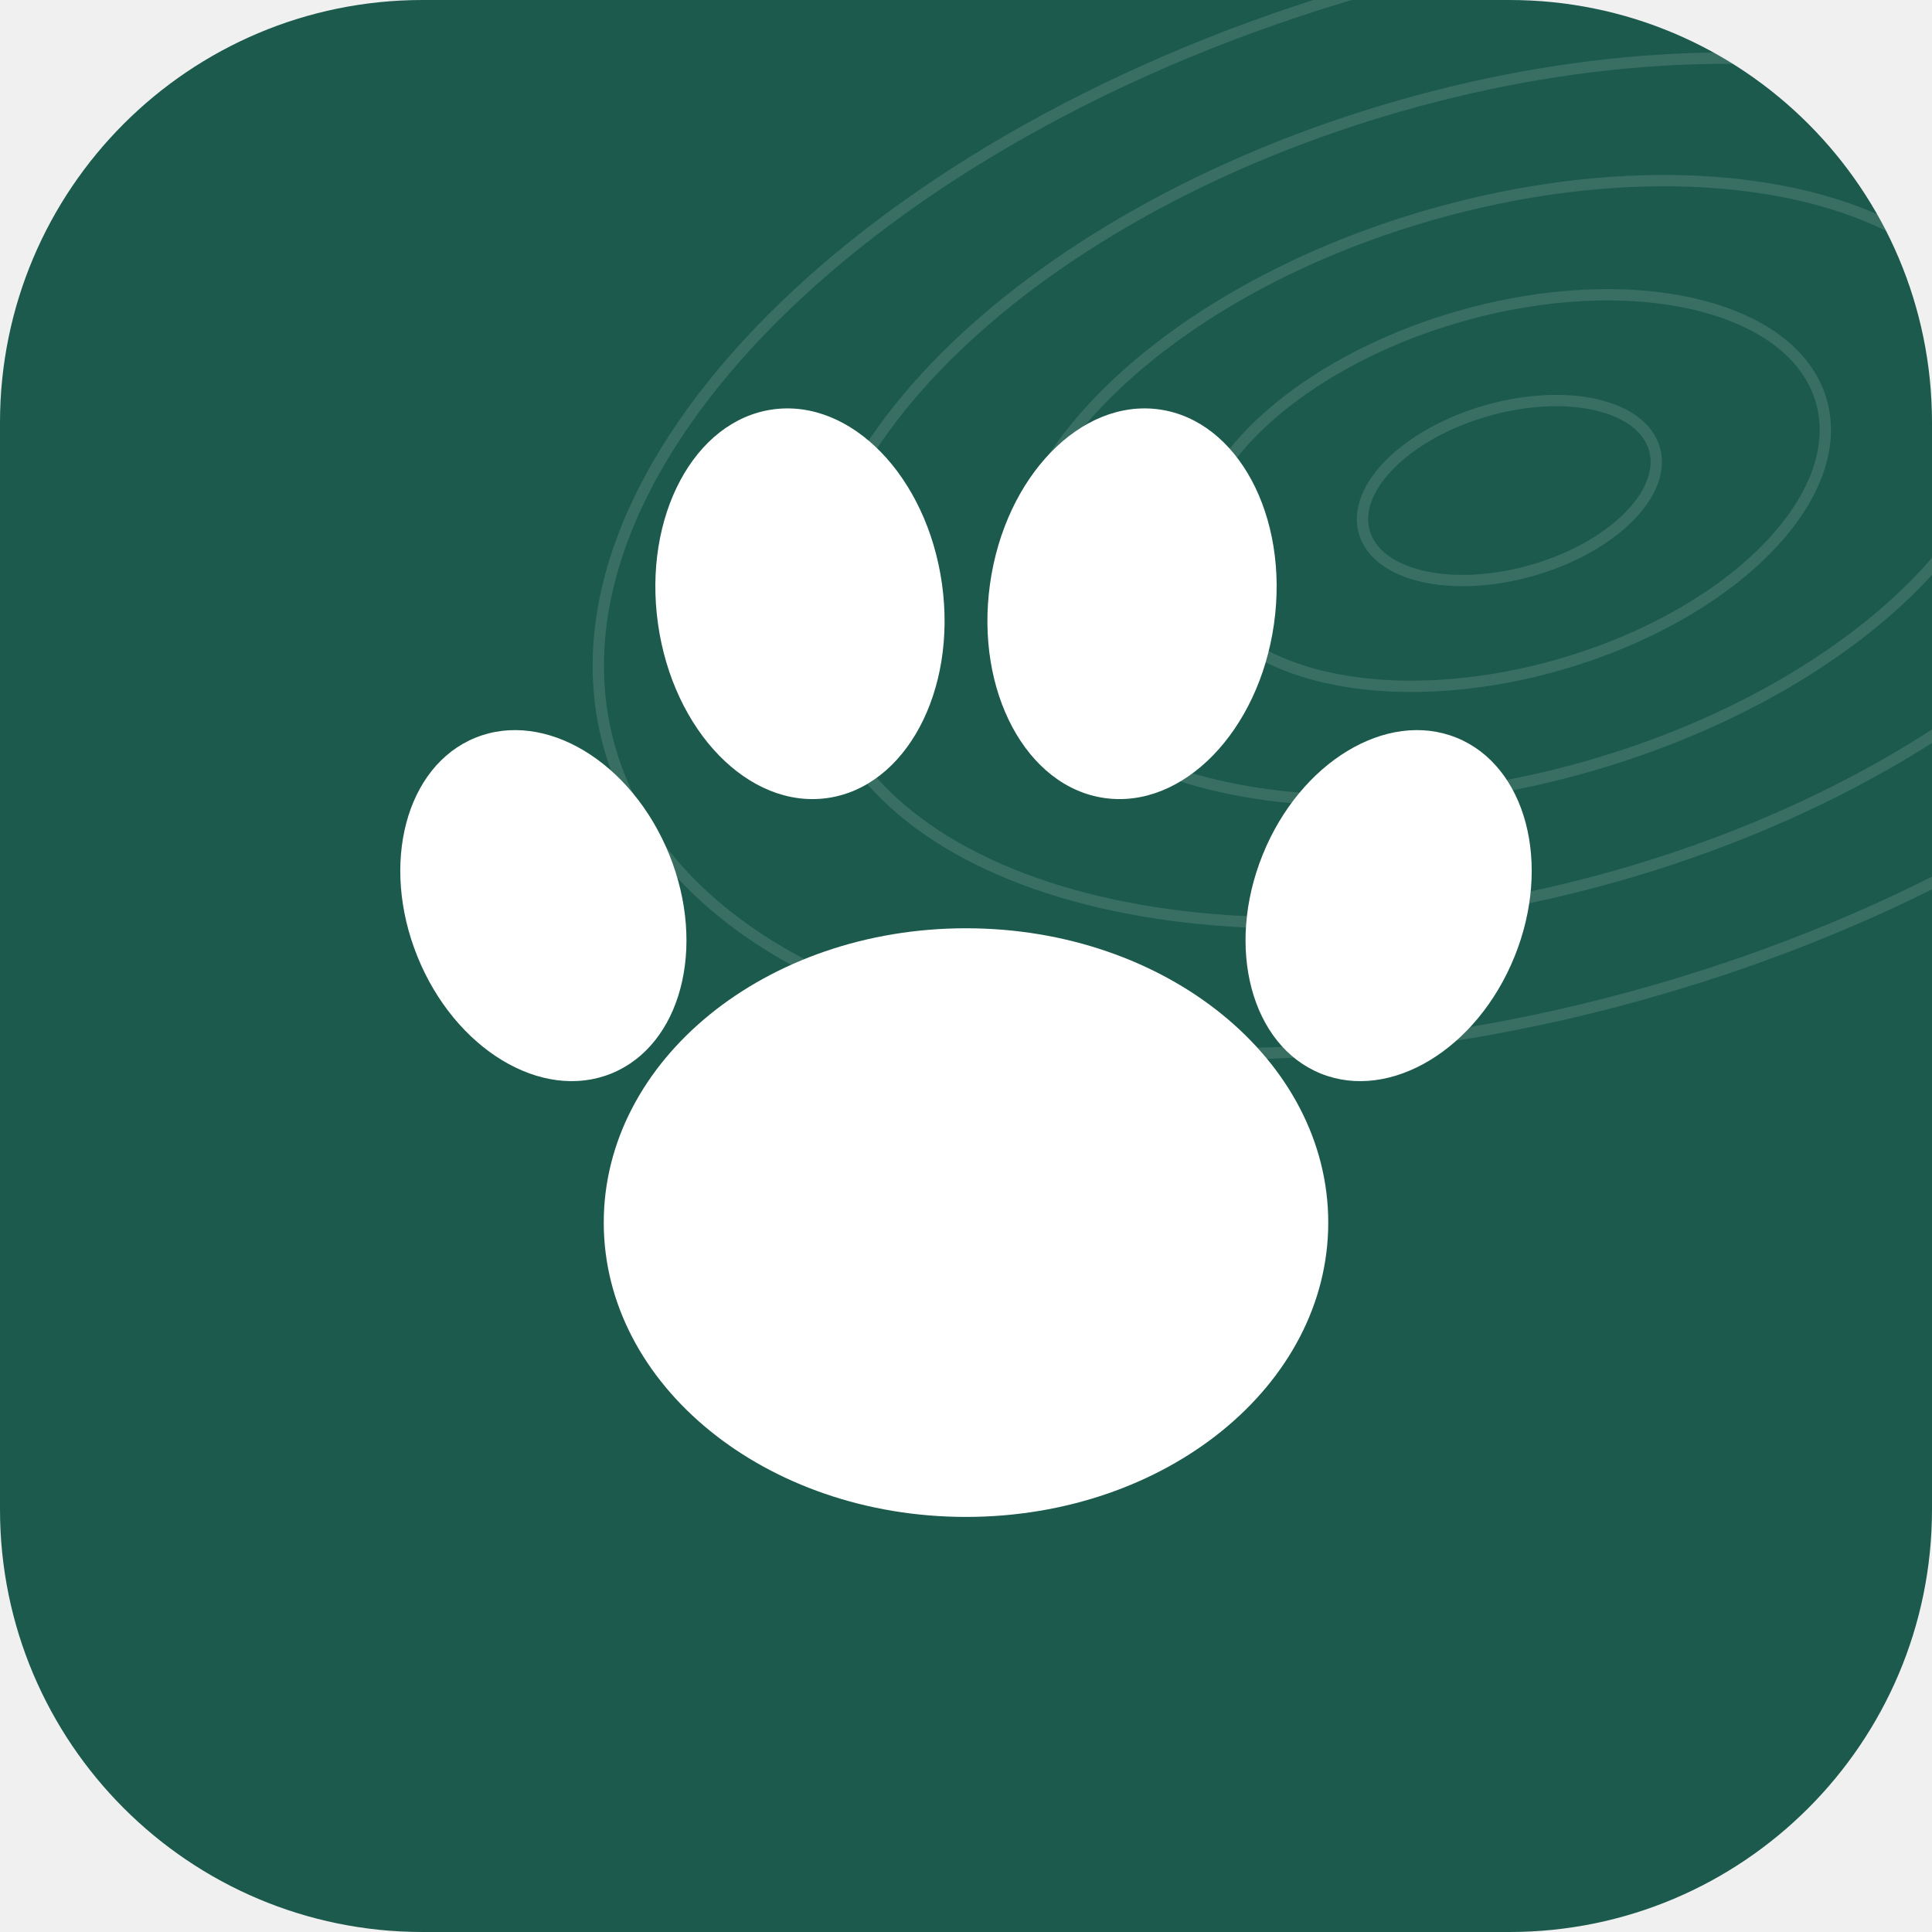
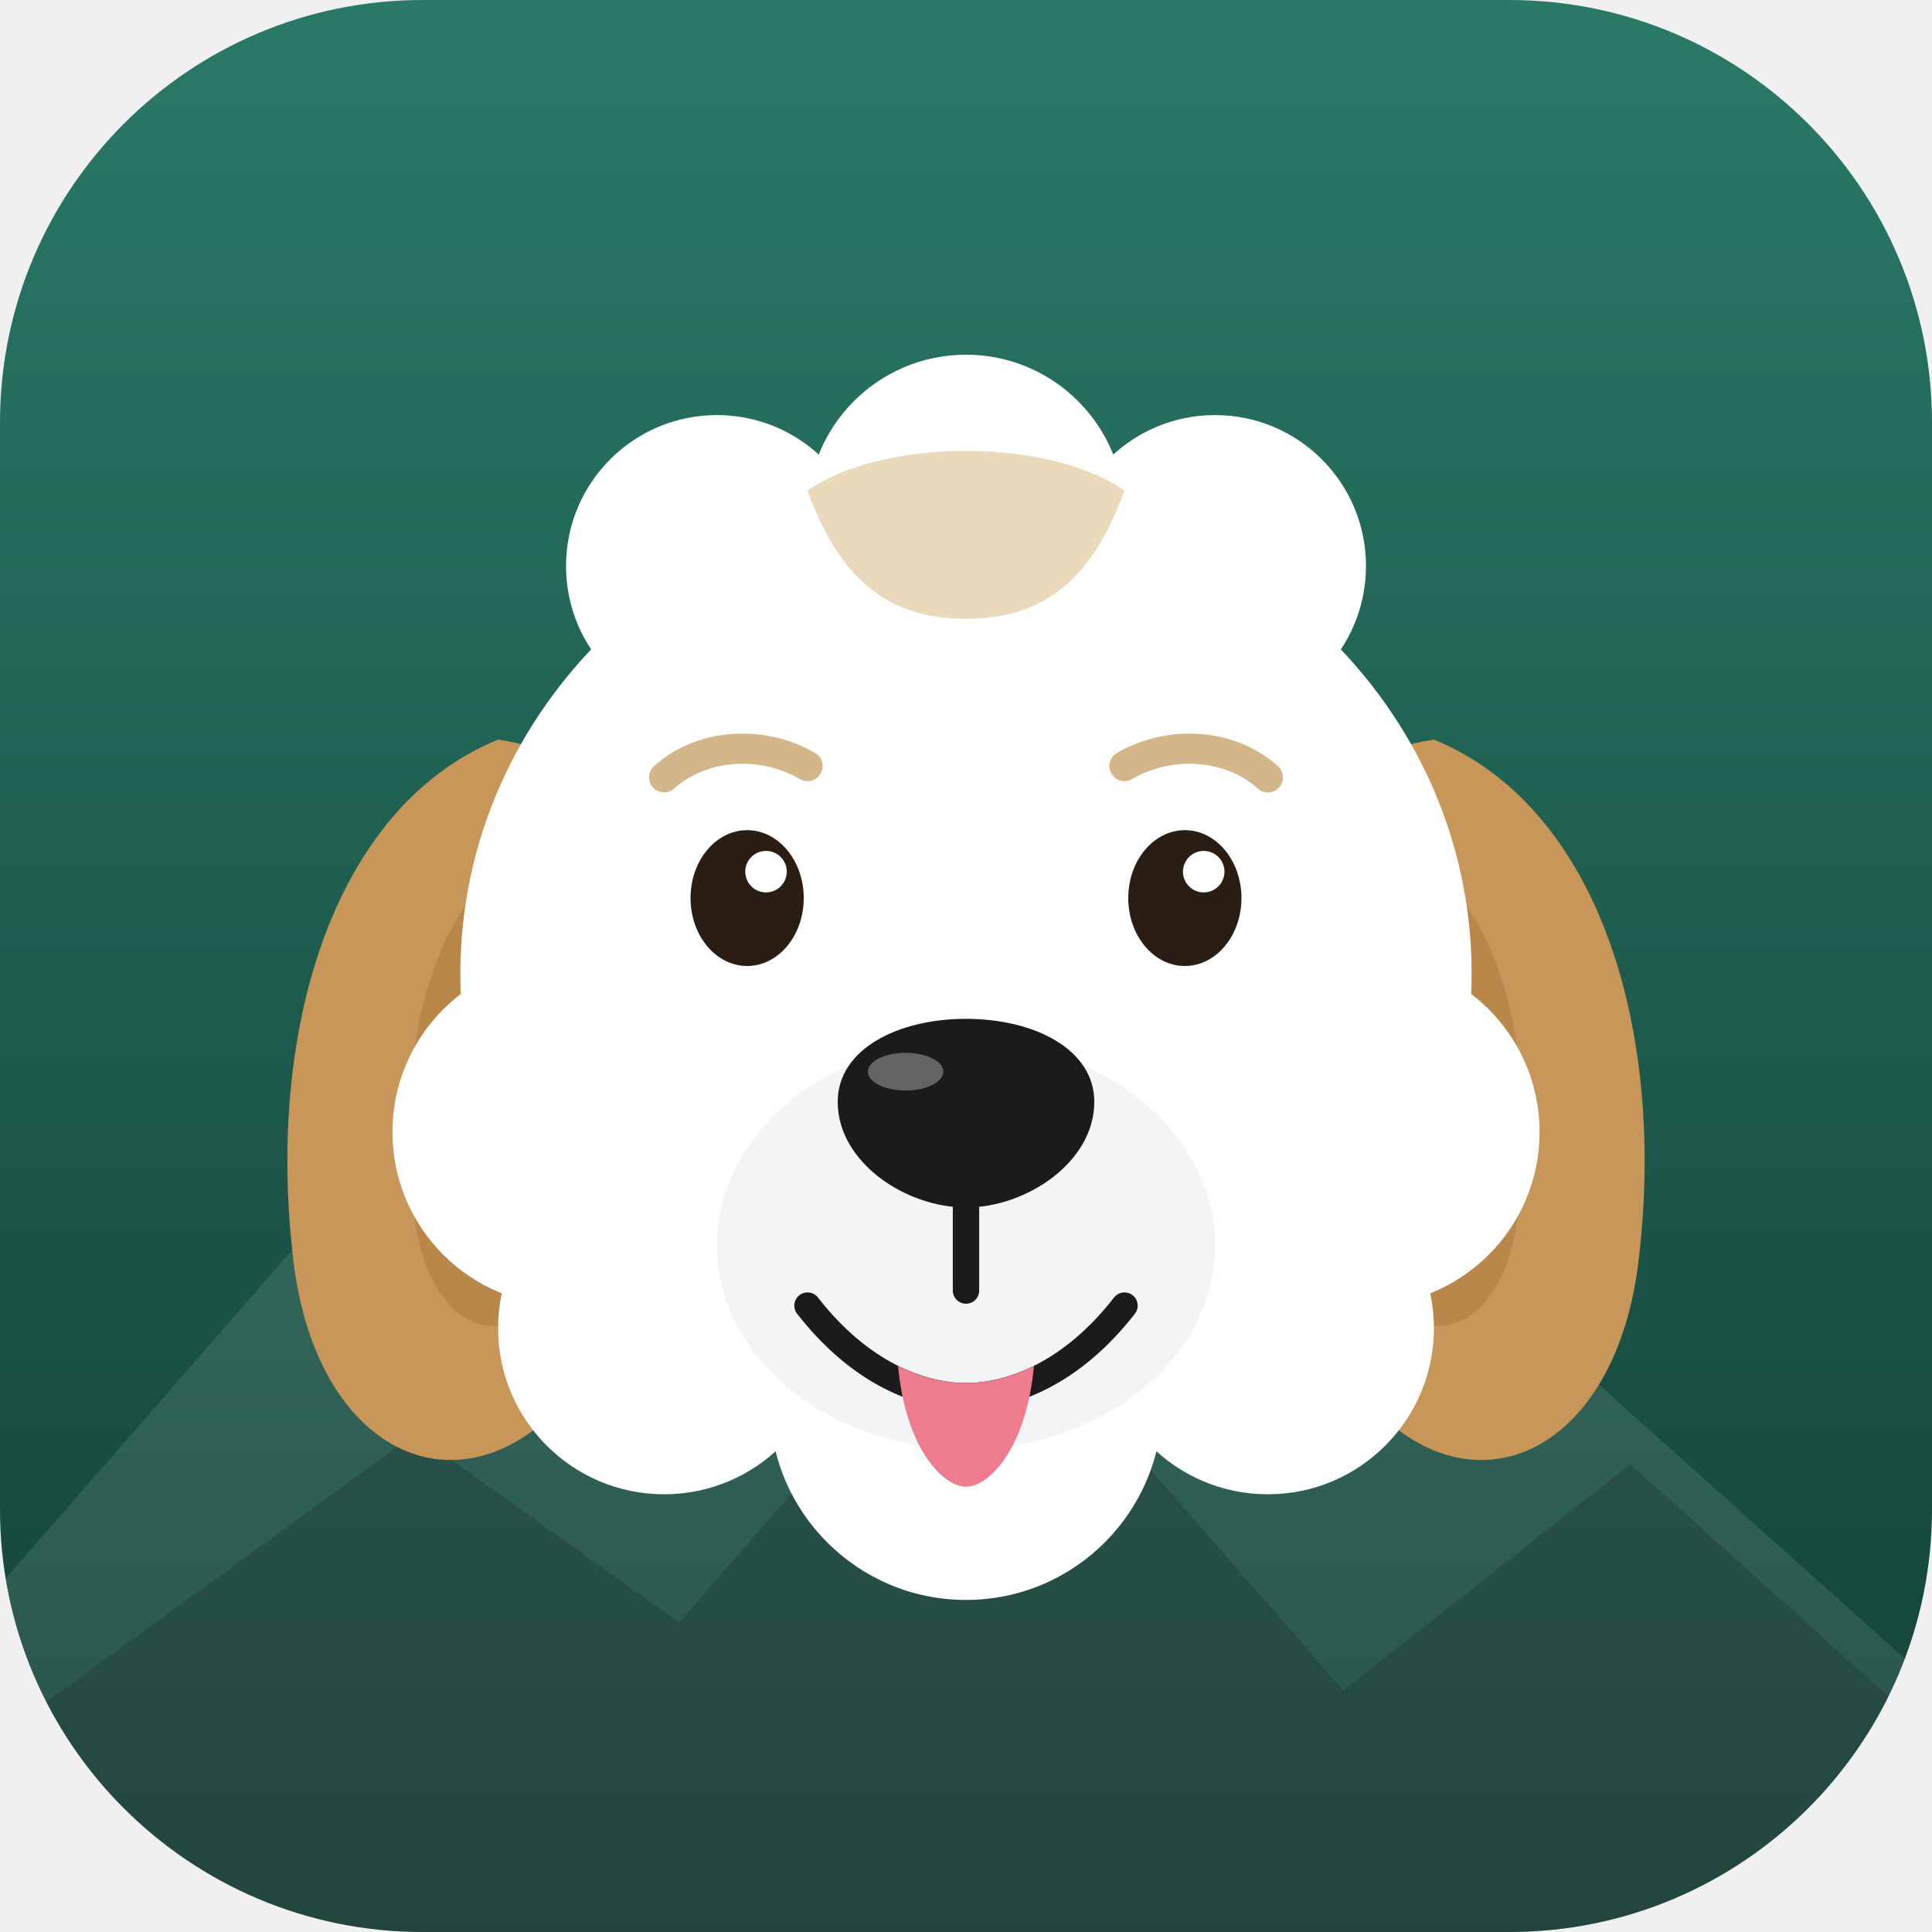
<svg xmlns="http://www.w3.org/2000/svg" viewBox="0 0 512 512">
  <defs>
+     <linearGradient id="g" x1="0" y1="0" x2="0" y2="1">
+       <stop offset="0" stop-color="#2a7a67" />
+       <stop offset="1" stop-color="#123f35" />
+     </linearGradient>
    <clipPath id="c">
      <rect width="512" height="512" rx="112" />
    </clipPath>
  </defs>
  <g clip-path="url(#c)">
-     <rect width="512" height="512" fill="#1b5a4c" />
-     <g fill="none" stroke="#fff" stroke-opacity=".13" stroke-width="3" transform="rotate(-16 400 130)">
-       <ellipse cx="400" cy="130" rx="40" ry="22" />
-       <ellipse cx="400" cy="130" rx="86" ry="48" />
-       <ellipse cx="400" cy="130" rx="136" ry="76" />
-       <ellipse cx="400" cy="130" rx="190" ry="106" />
-       <ellipse cx="400" cy="130" rx="248" ry="138" />
-     </g>
-     <g fill="#fff">
-       <ellipse cx="256" cy="324" rx="96" ry="78" />
-       <ellipse cx="144" cy="240" rx="36" ry="48" transform="rotate(-22 144 240)" />
-       <ellipse cx="212" cy="160" rx="38" ry="52" transform="rotate(-8 212 160)" />
-       <ellipse cx="300" cy="160" rx="38" ry="52" transform="rotate(8 300 160)" />
-       <ellipse cx="368" cy="240" rx="36" ry="48" transform="rotate(22 368 240)" />
+     <rect width="512" height="512" fill="url(#g)" />
+     <path d="M0 420l96-110 62 70 74-120 90 130 56-64 134 120v76H0z" fill="#ffffff" opacity=".10" />
+     <path d="M0 460l110-80 70 50 80-92 96 110 76-60 80 72v62H0z" fill="#000" opacity=".16" />
+     <g transform="translate(0 0) scale(1)">
+       <g id="art">
+         <path d="M132 196c-44 18-62 78-54 140 6 44 36 62 62 44 26-18 34-70 32-118-2-40-12-62-40-66z" fill="#c9965a" />
+         <path d="M380 196c44 18 62 78 54 140-6 44-36 62-62 44-26-18-34-70-32-118 2-40 12-62 40-66z" fill="#c9965a" />
+         <path d="M138 226c-24 14-34 54-28 98 4 26 20 34 34 22 16-14 20-48 18-82-1-26-8-34-24-38z" fill="#a8763a" opacity=".45" />
+         <path d="M374 226c24 14 34 54 28 98-4 26-20 34-34 22-16-14-20-48-18-82 1-26 8-34 24-38z" fill="#a8763a" opacity=".45" />
+         <g fill="#ffffff">
+           <ellipse cx="256" cy="258" rx="134" ry="128" />
+           <circle cx="150" cy="300" r="46" />
+           <circle cx="362" cy="300" r="46" />
+           <circle cx="176" cy="352" r="44" />
+           <circle cx="336" cy="352" r="44" />
+           <circle cx="256" cy="372" r="52" />
+           <circle cx="190" cy="150" r="40" />
+           <circle cx="322" cy="150" r="40" />
+           <circle cx="256" cy="136" r="42" />
+         </g>
+         <path d="M214 130c20-14 64-14 84 0-8 22-20 34-42 34s-34-12-42-34z" fill="#e3c9a0" opacity=".7" />
+         <ellipse cx="256" cy="330" rx="66" ry="54" fill="#f2f4f6" />
+         <ellipse cx="198" cy="238" rx="15" ry="18" fill="#2a1d14" />
+         <ellipse cx="314" cy="238" rx="15" ry="18" fill="#2a1d14" />
+         <circle cx="203" cy="231" r="5.5" fill="#fff" />
+         <circle cx="319" cy="231" r="5.5" fill="#fff" />
+         <path d="M176 206c10-9 26-10 38-3M336 206c-10-9-26-10-38-3" stroke="#d3b78a" stroke-width="8" stroke-linecap="round" fill="none" />
+         <path d="M222 292c0-14 16-22 34-22s34 8 34 22c0 16-18 28-34 28s-34-12-34-28z" fill="#1c1a1a" />
+         <ellipse cx="240" cy="284" rx="10" ry="5" fill="#fff" opacity=".32" />
+         <path d="M256 320v22" stroke="#1c1a1a" stroke-width="7" stroke-linecap="round" />
+         <path d="M214 346c14 18 30 24 42 24s28-6 42-24" stroke="#1c1a1a" stroke-width="7" stroke-linecap="round" fill="none" />
+         <path d="M238 362c2 22 12 32 18 32s16-10 18-32c-12 6-24 6-36 0z" fill="#ef7c8e" />
+       </g>
    </g>
  </g>
</svg>
